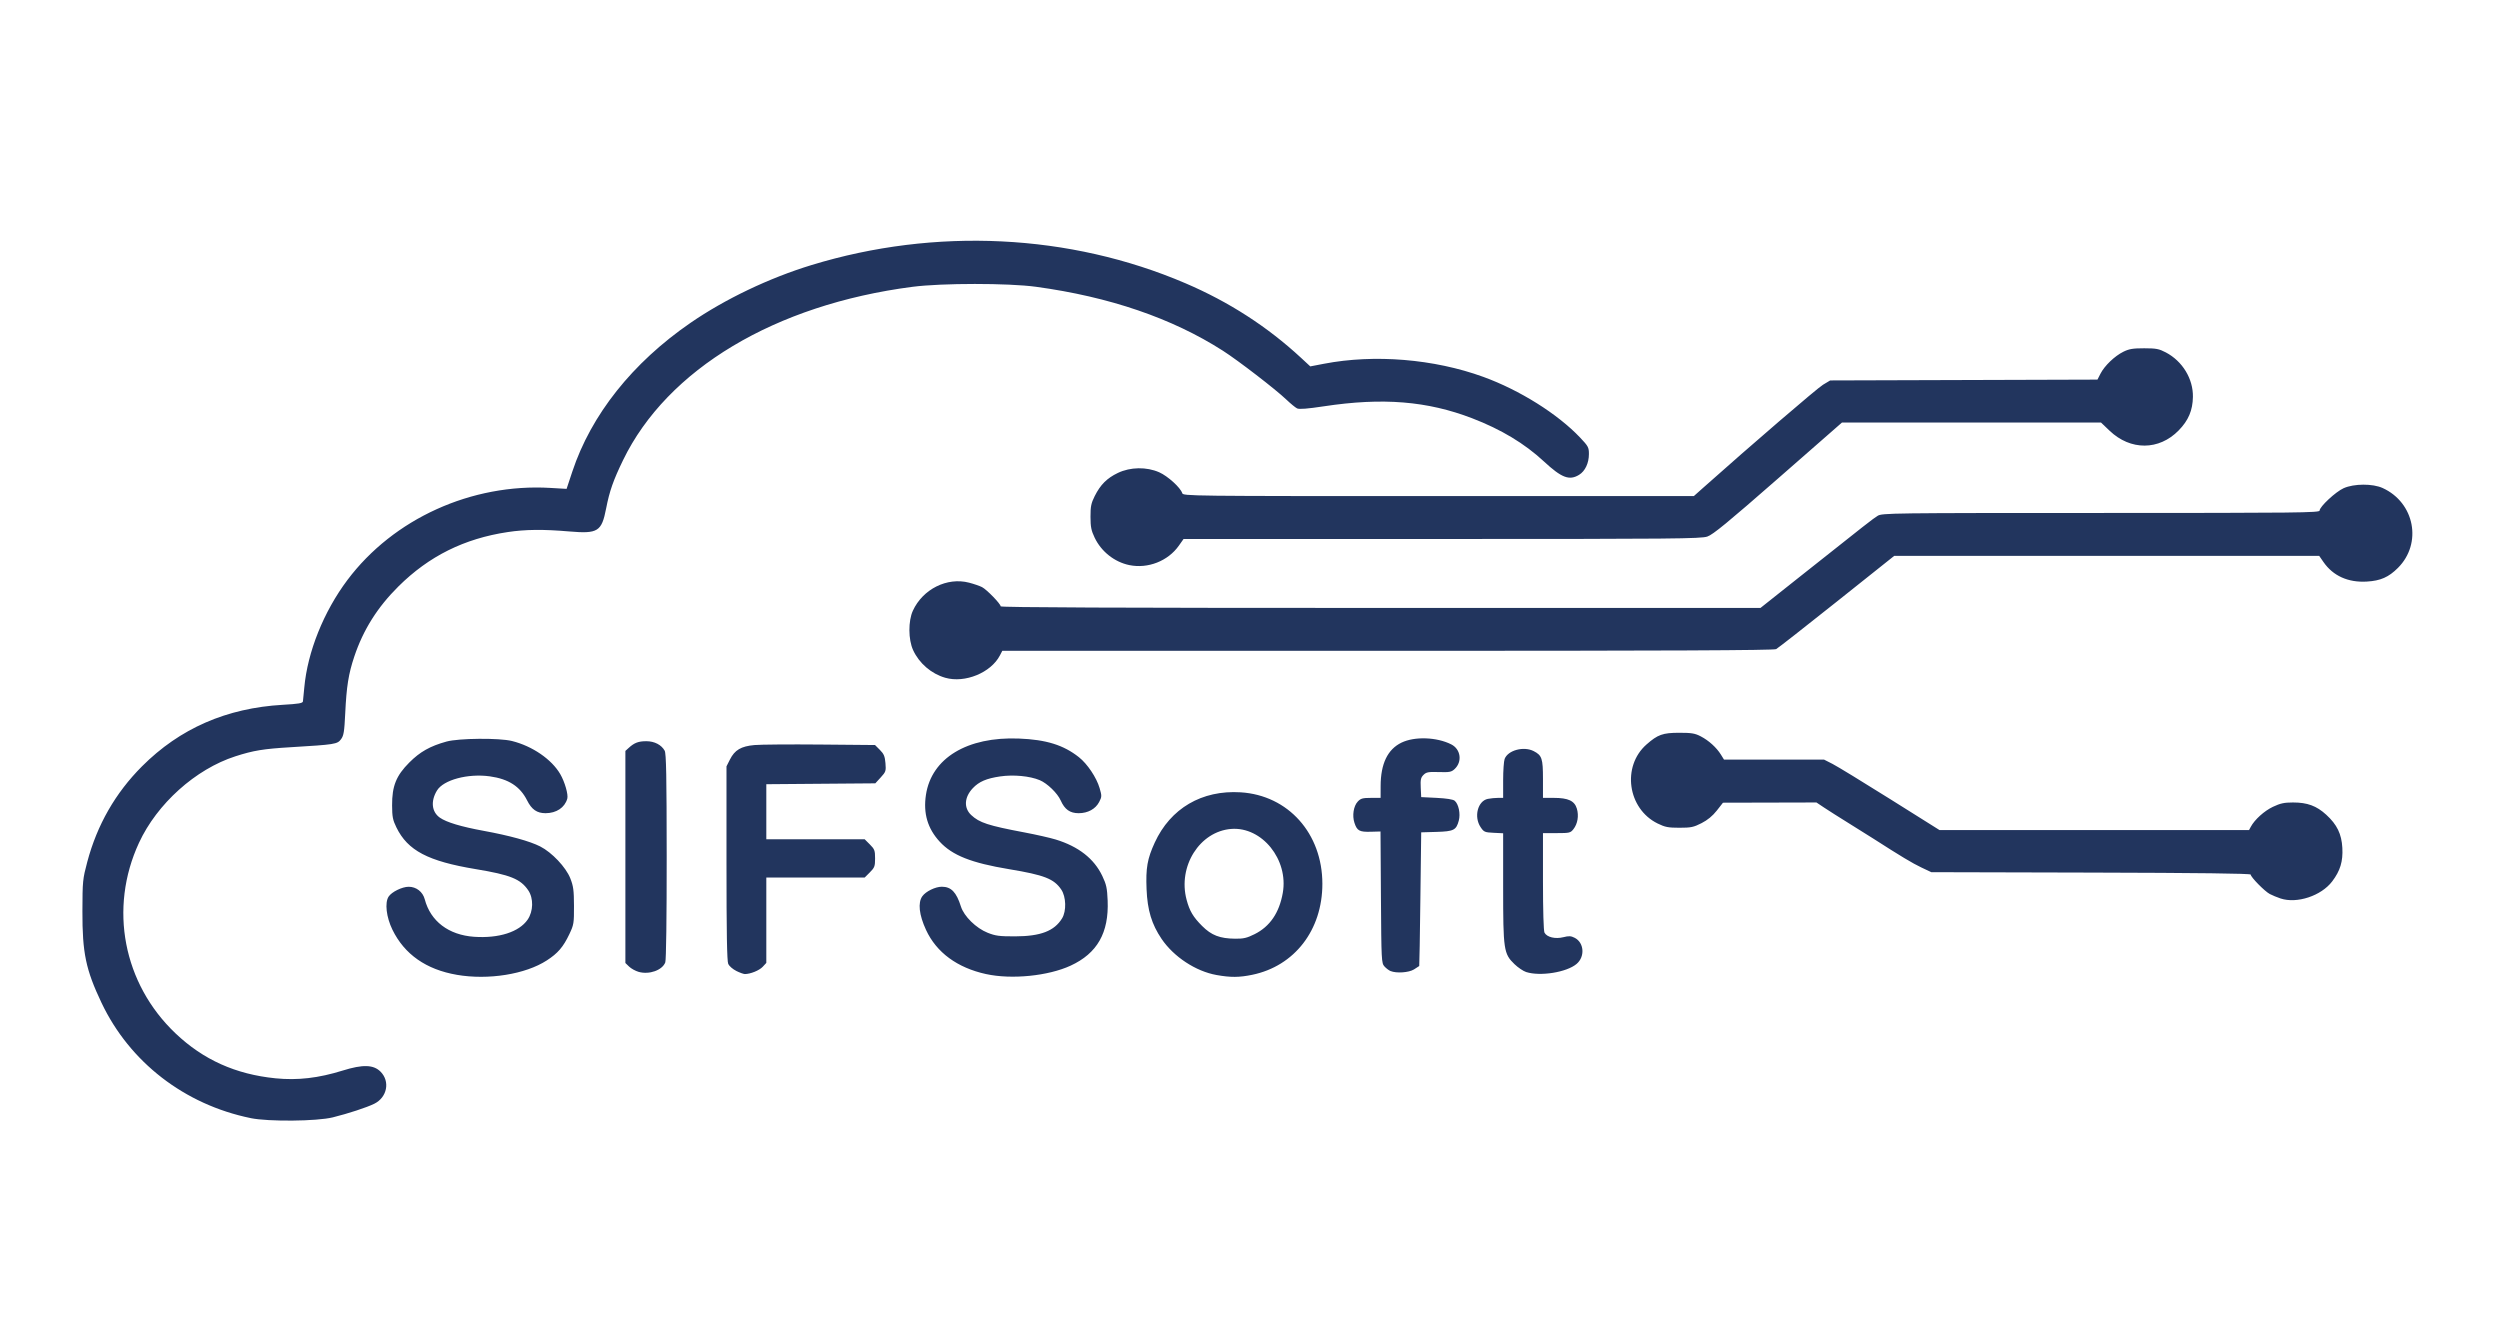
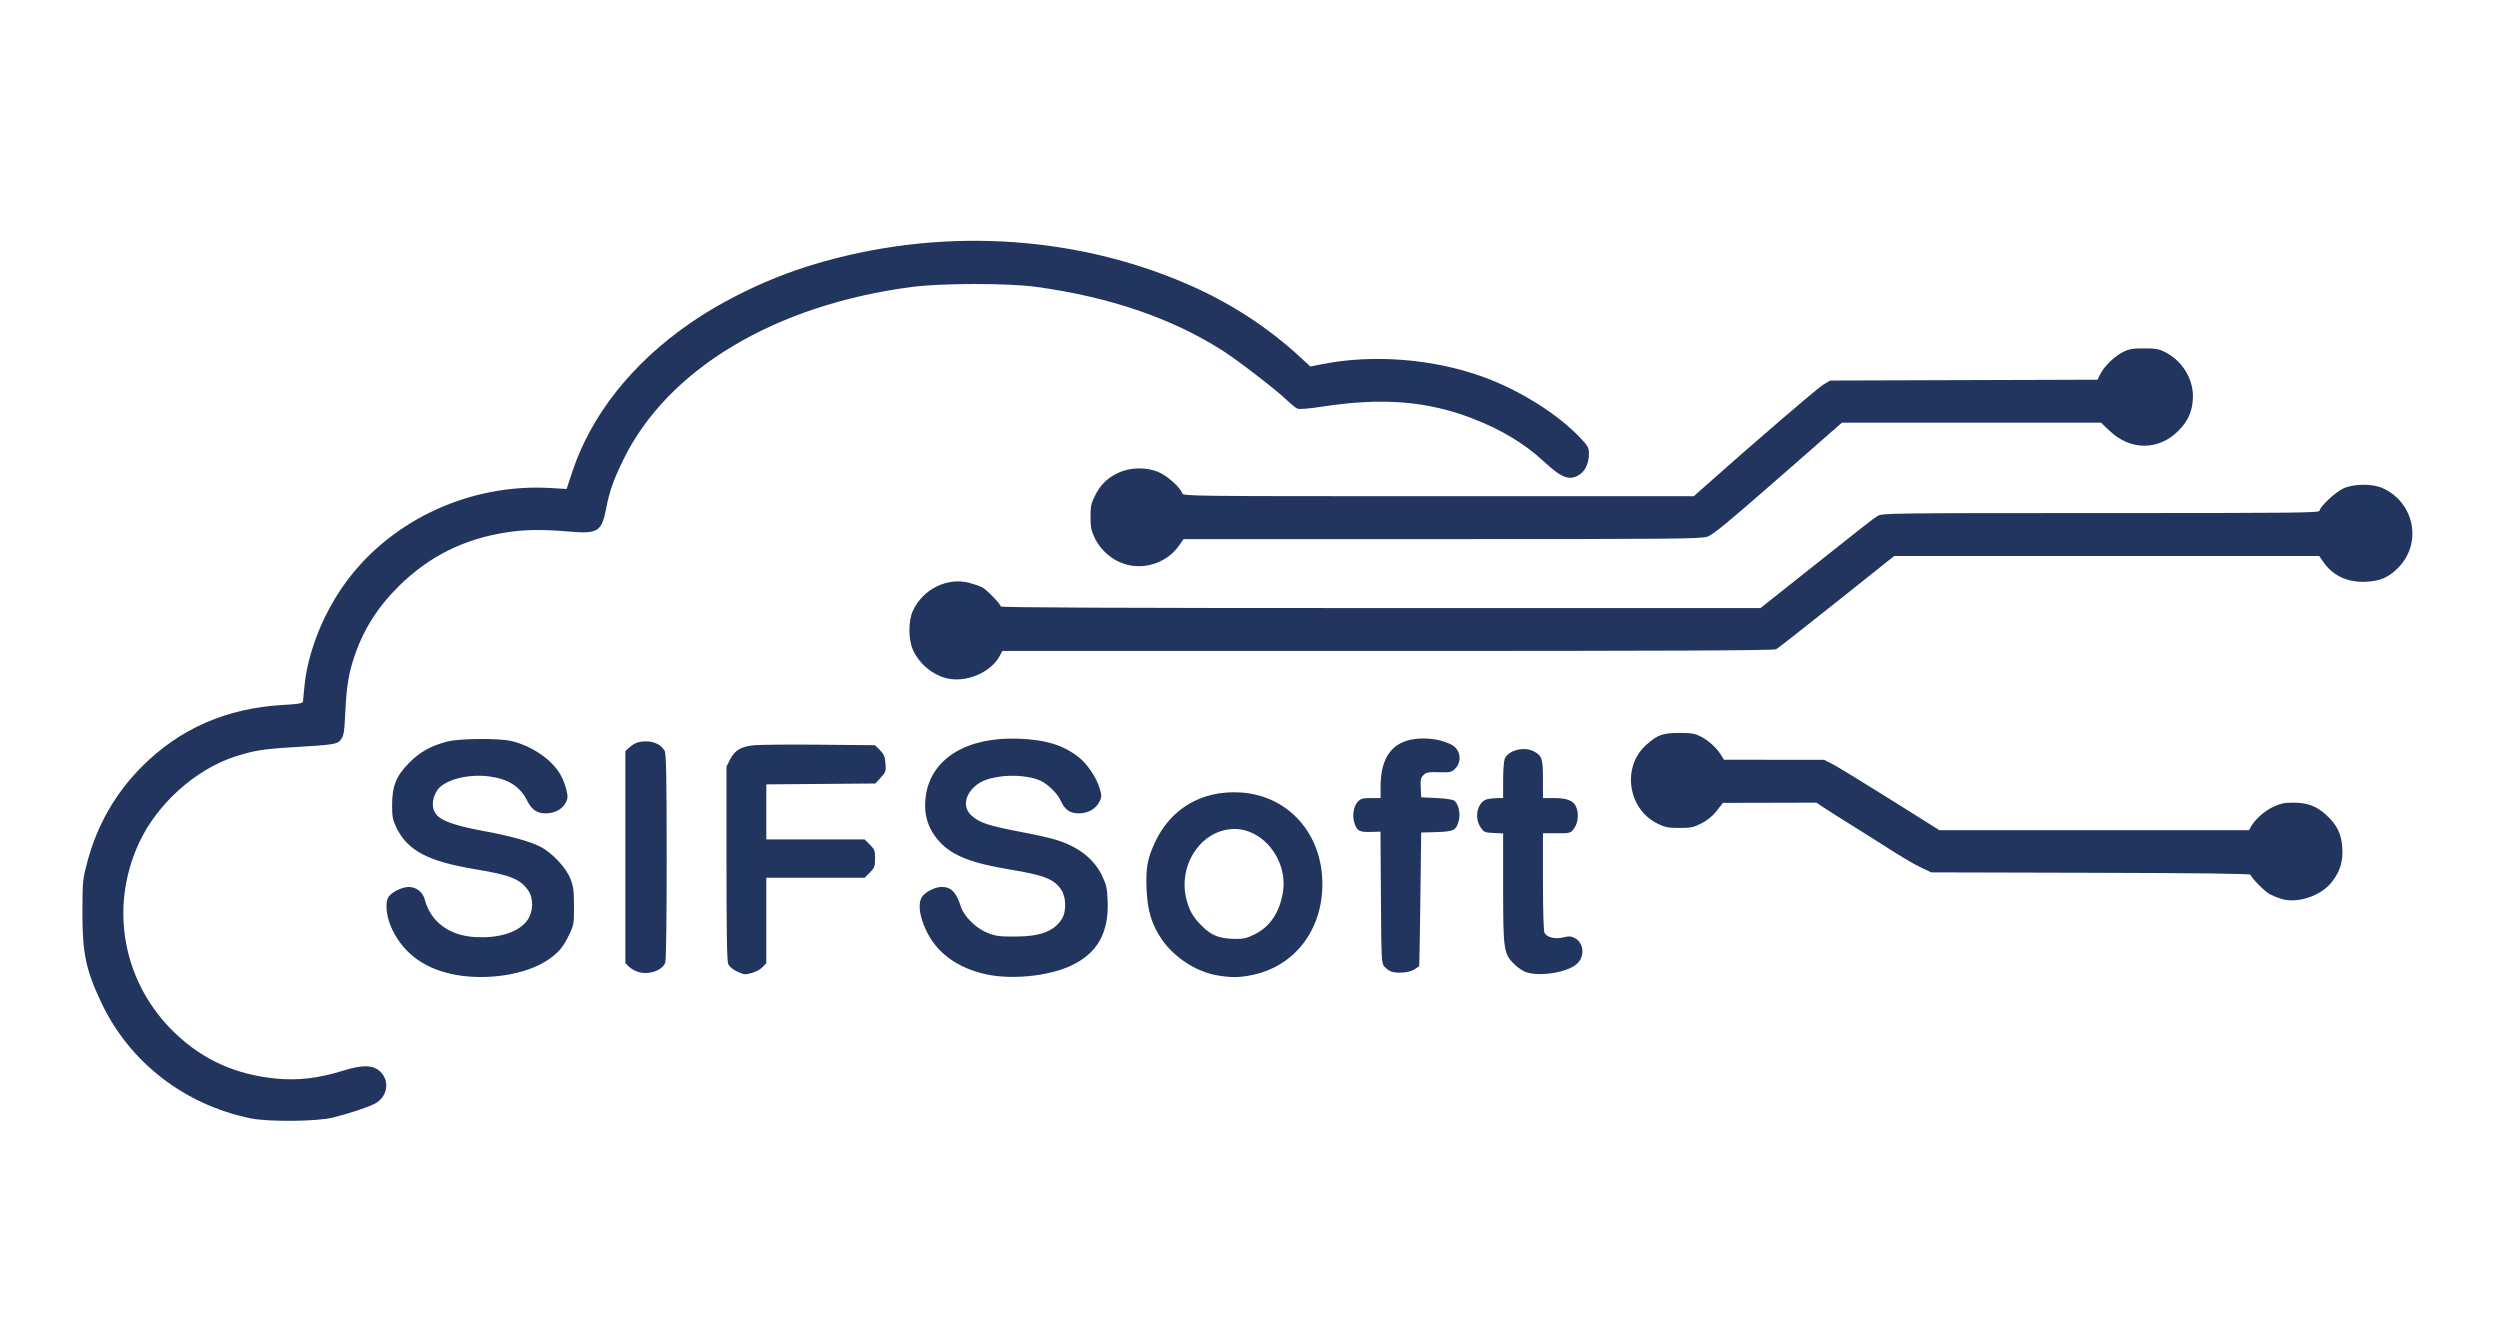
- <svg xmlns="http://www.w3.org/2000/svg" width="17in" height="9in" viewBox="0 0 431.8 228.6" version="1.1" id="svg5">
-   <defs id="defs2" />
-   <g id="layer1">
-     <path style="fill:#22355e;stroke-width:1" d="m 43.31,193.122 c -11.436,-2.341 -20.913,-9.667 -25.783,-19.932 -2.709,-5.71 -3.312,-8.604 -3.292,-15.801 0.014,-5.21 0.048,-5.546 0.841,-8.531 1.696,-6.379 4.856,-11.895 9.446,-16.492 6.54,-6.55 14.613,-10.078 24.333,-10.633 2.735,-0.156 3.426,-0.274 3.469,-0.592 0.03,-0.218 0.134,-1.29 0.233,-2.381 0.556,-6.158 3.343,-13.111 7.451,-18.584 7.945,-10.586 21.439,-16.708 35.058,-15.903 l 2.795,0.165 0.987,-2.975 c 3.259,-9.825 10.385,-18.795 20.411,-25.696 5.98,-4.116 13.58,-7.746 20.902,-9.985 21.392,-6.539 44.618,-5.41 64.59,3.142 7.534,3.226 14.149,7.496 19.987,12.901 l 1.574,1.458 2.375,-0.457 c 8.701,-1.674 18.99,-0.828 27.494,2.261 6.295,2.287 12.852,6.398 16.735,10.491 1.406,1.483 1.521,1.697 1.521,2.84 0,1.571 -0.656,2.96 -1.699,3.596 -1.686,1.028 -3.016,0.523 -6.066,-2.306 -3.349,-3.106 -7.385,-5.536 -12.393,-7.462 -7.756,-2.983 -15.469,-3.607 -25.615,-2.07 -2.861,0.433 -4.261,0.543 -4.63,0.363 -0.291,-0.142 -1.124,-0.825 -1.852,-1.519 -1.868,-1.782 -8.313,-6.745 -10.96,-8.44 -8.761,-5.612 -19.581,-9.313 -32.299,-11.048 -4.768,-0.651 -16.25,-0.648 -21.299,0.005 -23.746,3.071 -42.382,14.226 -50.006,29.935 -1.689,3.48 -2.339,5.333 -2.924,8.334 -0.782,4.017 -1.412,4.41 -6.383,3.985 -4.491,-0.384 -7.55,-0.353 -10.612,0.107 -7.522,1.13 -13.607,4.155 -18.879,9.386 -3.629,3.6 -6.082,7.499 -7.629,12.124 -0.995,2.975 -1.34,5.136 -1.563,9.777 -0.154,3.221 -0.259,3.867 -0.73,4.498 -0.637,0.855 -1.019,0.915 -8.696,1.377 -4.719,0.284 -6.429,0.565 -9.552,1.571 -6.871,2.213 -13.526,8.19 -16.651,14.953 -5.221,11.3 -2.724,24.311 6.312,32.895 4.805,4.564 10.389,7.074 17.277,7.767 3.807,0.383 7.429,-0.036 11.61,-1.342 3.456,-1.08 5.309,-1.026 6.524,0.189 1.695,1.695 1.149,4.458 -1.1,5.558 -1.311,0.641 -4.478,1.679 -7.144,2.341 -2.745,0.682 -11.106,0.76 -14.17,0.133 z m 35.601,-24.751 c -5.304,-0.912 -9.056,-3.539 -11.131,-7.793 -1.061,-2.175 -1.347,-4.664 -0.658,-5.717 0.531,-0.811 2.323,-1.692 3.455,-1.699 1.317,-0.008 2.445,0.868 2.786,2.164 0.999,3.789 4.122,6.165 8.51,6.475 4.269,0.301 7.786,-0.822 9.257,-2.957 0.996,-1.447 1.045,-3.69 0.11,-5.066 -1.335,-1.964 -3.079,-2.669 -9.055,-3.66 -8.267,-1.371 -11.757,-3.203 -13.714,-7.198 -0.63,-1.287 -0.738,-1.838 -0.748,-3.807 -0.016,-3.345 0.701,-5.134 2.97,-7.408 1.855,-1.86 3.589,-2.837 6.421,-3.621 2.125,-0.588 9.122,-0.647 11.321,-0.096 3.529,0.884 6.848,3.162 8.335,5.721 0.783,1.347 1.412,3.546 1.212,4.239 -0.446,1.548 -1.88,2.504 -3.757,2.507 -1.478,0.002 -2.393,-0.633 -3.181,-2.206 -1.211,-2.418 -3.211,-3.709 -6.44,-4.158 -3.784,-0.526 -8.004,0.604 -9.126,2.445 -1.118,1.833 -0.924,3.69 0.49,4.687 1.142,0.804 3.653,1.56 7.572,2.279 4.484,0.823 7.958,1.782 9.758,2.694 2.021,1.024 4.447,3.591 5.203,5.505 0.534,1.351 0.629,2.061 0.638,4.763 0.01,3.012 -0.031,3.263 -0.807,4.895 -1.051,2.211 -1.982,3.294 -3.891,4.528 -3.711,2.399 -10.096,3.42 -15.532,2.485 z m 91.419,-0.124 c -4.988,-1.089 -8.584,-3.731 -10.385,-7.628 -1.206,-2.609 -1.435,-4.703 -0.638,-5.822 0.594,-0.834 2.248,-1.641 3.364,-1.641 1.615,0 2.515,0.933 3.3,3.421 0.532,1.687 2.623,3.738 4.62,4.53 1.368,0.543 2.025,0.628 4.762,0.62 4.39,-0.013 6.757,-0.923 8.091,-3.111 0.771,-1.264 0.699,-3.732 -0.145,-4.974 -1.263,-1.859 -2.925,-2.508 -8.996,-3.515 -6.529,-1.082 -9.813,-2.383 -11.995,-4.75 -2.095,-2.273 -2.866,-4.896 -2.379,-8.096 0.966,-6.343 7.119,-10.069 16.05,-9.719 4.718,0.185 7.707,1.113 10.368,3.219 1.469,1.162 3.049,3.522 3.579,5.346 0.393,1.353 0.389,1.492 -0.08,2.395 -0.627,1.208 -1.955,1.934 -3.54,1.934 -1.503,0 -2.41,-0.643 -3.1,-2.197 -0.558,-1.257 -2.324,-2.967 -3.627,-3.511 -1.712,-0.715 -4.527,-0.981 -6.828,-0.645 -2.368,0.346 -3.656,0.9 -4.724,2.029 -1.481,1.566 -1.591,3.415 -0.278,4.644 1.413,1.322 2.923,1.816 9.166,2.995 2.023,0.382 4.464,0.936 5.424,1.229 3.948,1.208 6.632,3.308 8.055,6.303 0.695,1.463 0.833,2.098 0.92,4.247 0.227,5.559 -1.797,9.114 -6.396,11.236 -3.874,1.788 -10.189,2.42 -14.587,1.459 z m 39.788,0.157 c -3.58,-0.639 -7.384,-3.138 -9.48,-6.226 -1.718,-2.531 -2.454,-4.962 -2.603,-8.595 -0.15,-3.657 0.13,-5.253 1.408,-8.04 2.721,-5.929 8.148,-9.109 14.838,-8.694 8.221,0.51 14.119,7.112 14.119,15.804 0,7.981 -4.802,14.206 -12.122,15.715 -2.243,0.463 -3.726,0.471 -6.161,0.036 z m 6.583,-7.058 c 2.641,-1.32 4.256,-3.686 4.862,-7.126 1.013,-5.753 -3.588,-11.459 -8.909,-11.047 -5.443,0.421 -9.245,6.457 -7.706,12.232 0.518,1.944 1.131,2.979 2.681,4.529 1.616,1.616 3.059,2.171 5.716,2.199 1.437,0.015 2.028,-0.123 3.357,-0.788 z m -106.398,6.515 c -0.549,-0.157 -1.288,-0.566 -1.642,-0.908 l -0.644,-0.623 v -18.315 -18.315 l 0.595,-0.542 c 0.956,-0.87 1.667,-1.138 3.025,-1.136 1.402,0.002 2.603,0.623 3.165,1.636 0.266,0.48 0.341,4.414 0.349,18.255 0.006,10.597 -0.092,17.909 -0.243,18.309 -0.516,1.357 -2.776,2.162 -4.604,1.639 z m 16.868,-0.162 c -0.597,-0.296 -1.222,-0.837 -1.389,-1.203 -0.218,-0.478 -0.303,-5.387 -0.303,-17.398 v -16.733 l 0.595,-1.178 c 0.836,-1.654 1.916,-2.292 4.24,-2.502 1.051,-0.095 6.166,-0.135 11.366,-0.088 l 9.454,0.085 0.841,0.842 c 0.689,0.69 0.863,1.103 0.961,2.286 0.113,1.358 0.064,1.505 -0.816,2.466 l -0.936,1.021 -9.413,0.076 -9.413,0.076 v 4.753 4.753 h 8.493 8.493 l 0.9,0.9 c 0.813,0.813 0.9,1.045 0.9,2.408 0,1.362 -0.087,1.595 -0.9,2.408 l -0.9,0.9 h -8.493 -8.493 v 7.37 7.37 l -0.629,0.679 c -0.577,0.623 -2.111,1.246 -3.075,1.249 -0.218,8e-4 -0.886,-0.241 -1.483,-0.536 z m 136.436,0.194 c -0.501,-0.16 -1.411,-0.773 -2.023,-1.362 -1.865,-1.795 -1.961,-2.448 -1.961,-13.278 v -9.332 l -1.644,-0.079 c -1.538,-0.074 -1.683,-0.137 -2.249,-0.978 -1.201,-1.786 -0.496,-4.533 1.253,-4.883 0.47,-0.094 1.256,-0.171 1.747,-0.171 h 0.893 v -3.025 c 0,-1.664 0.116,-3.331 0.258,-3.704 0.572,-1.506 3.305,-2.234 5.031,-1.342 1.415,0.732 1.59,1.264 1.59,4.823 v 3.248 h 1.878 c 2.481,0 3.572,0.509 3.975,1.856 0.367,1.226 0.136,2.622 -0.588,3.541 -0.511,0.65 -0.674,0.688 -2.903,0.688 h -2.362 v 8.352 c 0,5.019 0.105,8.548 0.263,8.842 0.422,0.788 1.858,1.135 3.249,0.785 0.977,-0.246 1.327,-0.227 1.976,0.109 1.629,0.842 1.796,3.262 0.313,4.511 -1.716,1.444 -6.259,2.175 -8.694,1.398 z m -23.431,-0.17 c -0.291,-0.119 -0.767,-0.481 -1.058,-0.805 -0.509,-0.566 -0.532,-1.016 -0.603,-11.946 l -0.074,-11.358 -1.705,0.047 c -1.934,0.053 -2.344,-0.172 -2.794,-1.537 -0.415,-1.256 -0.16,-2.901 0.571,-3.678 0.508,-0.541 0.846,-0.635 2.271,-0.635 h 1.674 l 0.005,-2.051 c 0.01,-3.848 1.202,-6.328 3.599,-7.491 2.269,-1.101 6.101,-0.966 8.603,0.303 1.635,0.829 1.934,2.981 0.591,4.243 -0.565,0.531 -0.872,0.591 -2.737,0.535 -1.827,-0.054 -2.172,0.01 -2.654,0.491 -0.464,0.464 -0.541,0.818 -0.475,2.195 l 0.079,1.641 2.673,0.132 c 1.696,0.084 2.832,0.264 3.107,0.494 0.684,0.57 1.033,2.248 0.714,3.433 -0.444,1.648 -0.87,1.863 -3.857,1.95 l -2.636,0.076 -0.142,11.509 c -0.078,6.33 -0.167,11.541 -0.198,11.579 -0.031,0.038 -0.443,0.306 -0.916,0.594 -0.899,0.548 -3.016,0.693 -4.035,0.276 z m 153.723,-12.539 c -0.582,-0.193 -1.419,-0.539 -1.86,-0.77 -0.877,-0.457 -3.299,-2.923 -3.299,-3.359 0,-0.183 -8.972,-0.294 -27.583,-0.342 l -27.583,-0.071 -1.728,-0.817 c -1.522,-0.719 -3.542,-1.934 -8.326,-5.005 -0.728,-0.467 -2.633,-1.66 -4.233,-2.651 -1.601,-0.991 -3.504,-2.199 -4.23,-2.684 l -1.319,-0.882 -8.073,0.02 -8.073,0.02 -1.072,1.368 c -0.72,0.918 -1.584,1.629 -2.629,2.163 -1.372,0.701 -1.825,0.795 -3.823,0.795 -1.944,0 -2.479,-0.105 -3.769,-0.738 -5.184,-2.546 -6.211,-9.863 -1.915,-13.645 1.945,-1.712 2.811,-2.021 5.667,-2.021 2.118,0 2.701,0.097 3.704,0.618 1.384,0.719 2.721,1.931 3.479,3.152 l 0.533,0.86 8.644,0.003 8.644,0.003 1.455,0.74 c 0.8,0.407 5.285,3.144 9.965,6.082 l 8.51,5.342 h 26.736 26.736 l 0.296,-0.553 c 0.666,-1.245 2.33,-2.75 3.824,-3.457 1.279,-0.606 1.951,-0.752 3.459,-0.752 2.492,-2.6e-4 4.07,0.58 5.749,2.115 1.869,1.708 2.656,3.33 2.785,5.737 0.125,2.333 -0.363,3.94 -1.751,5.775 -1.893,2.502 -6.091,3.892 -8.919,2.954 z M 163.263,117.062 c -2.408,-0.689 -4.513,-2.502 -5.555,-4.784 -0.834,-1.824 -0.851,-5.019 -0.037,-6.793 1.715,-3.737 5.916,-5.834 9.708,-4.846 0.834,0.217 1.842,0.563 2.239,0.769 0.818,0.423 3.219,2.898 3.219,3.319 0,0.191 20.252,0.276 65.617,0.276 h 65.617 l 6.916,-5.49 c 11.51,-9.137 12.5,-9.911 13.324,-10.421 0.763,-0.472 2.234,-0.491 38.563,-0.492 34.095,-7.9e-4 37.769,-0.041 37.769,-0.415 0,-0.668 2.772,-3.247 4.153,-3.865 1.787,-0.799 5.018,-0.812 6.739,-0.026 5.526,2.523 6.873,9.559 2.639,13.792 -1.607,1.607 -3.003,2.222 -5.363,2.363 -3.239,0.194 -5.839,-0.977 -7.502,-3.376 l -0.738,-1.066 h -36.699 -36.699 l -9.924,7.907 c -5.458,4.349 -10.172,8.04 -10.476,8.202 -0.402,0.215 -18.611,0.295 -67.105,0.295 h -66.553 l -0.404,0.781 c -1.552,3.001 -6.05,4.843 -9.449,3.87 z m 31.8,-19.456 c -2.567,-0.531 -4.843,-2.33 -5.994,-4.737 -0.59,-1.234 -0.715,-1.86 -0.718,-3.61 -0.003,-1.787 0.11,-2.343 0.726,-3.572 0.99,-1.973 2.112,-3.095 4.001,-4.001 2.155,-1.034 4.96,-1.077 7.143,-0.112 1.477,0.653 3.67,2.642 3.976,3.605 0.158,0.498 1.022,0.507 44.263,0.506 l 44.101,-0.001 1.587,-1.415 c 8.249,-7.352 19.729,-17.222 20.724,-17.818 l 1.237,-0.741 23.082,-0.072 23.082,-0.072 0.522,-1.022 c 0.698,-1.368 2.452,-3.05 3.951,-3.789 0.998,-0.492 1.657,-0.601 3.602,-0.599 2.069,0.002 2.558,0.096 3.733,0.713 2.88,1.514 4.735,4.561 4.679,7.688 -0.041,2.335 -0.776,4.063 -2.459,5.785 -3.399,3.477 -8.318,3.5 -11.929,0.056 l -1.48,-1.412 h -22.377 -22.377 l -11.007,9.634 c -8.711,7.624 -11.264,9.722 -12.24,10.054 -1.108,0.377 -5.782,0.42 -45.85,0.42 h -44.617 l -0.817,1.159 c -1.869,2.652 -5.343,4.014 -8.546,3.351 z" id="path2205" />
+ <svg xmlns="http://www.w3.org/2000/svg" width="2032" height="1076" viewBox="0 0 2032 1076" fill="none">
+   <g id="logo">
+     <g id="layer1">
+       <path class="logoSvg" d="M203.813 909.009C149.996 897.992 105.401 863.509 82.483 815.19C69.734 788.311 66.897 774.691 66.99 740.818C67.058 716.294 67.214 714.712 70.949 700.664C78.932 670.64 93.8 644.677 115.403 623.035C146.18 592.204 184.169 575.6 229.912 572.988C242.78 572.253 246.033 571.698 246.236 570.202C246.375 569.175 246.868 564.131 247.331 558.994C249.946 530.009 263.065 497.281 282.395 471.519C319.784 421.69 383.286 392.878 447.375 396.665L460.527 397.442L465.172 383.438C480.509 337.194 514.04 294.972 561.224 262.489C589.367 243.115 625.128 226.029 659.586 215.492C760.253 184.712 869.555 190.029 963.537 230.279C998.991 245.463 1030.12 265.561 1057.6 291.002L1065 297.863L1076.18 295.712C1117.13 287.833 1165.55 291.816 1205.56 306.357C1235.18 317.121 1266.04 336.47 1284.31 355.737C1290.93 362.715 1291.47 363.726 1291.47 369.106C1291.47 376.501 1288.39 383.038 1283.48 386.03C1275.54 390.87 1269.29 388.491 1254.93 375.178C1239.17 360.558 1220.18 349.121 1196.61 340.053C1160.11 326.01 1123.82 323.076 1076.07 330.308C1062.61 332.347 1056.02 332.865 1054.28 332.019C1052.91 331.352 1048.99 328.133 1045.57 324.867C1036.77 316.48 1006.45 293.119 993.989 285.139C952.759 258.725 901.846 241.305 841.993 233.135C819.555 230.071 765.522 230.083 741.763 233.158C630.016 247.611 542.32 300.12 506.442 374.059C498.493 390.44 495.434 399.162 492.682 413.288C489 432.195 486.037 434.046 462.646 432.047C441.51 430.24 427.119 430.385 412.707 432.55C377.308 437.868 348.675 452.106 323.864 476.727C306.786 493.674 295.243 512.023 287.963 533.794C283.281 547.796 281.656 557.967 280.61 579.811C279.884 594.971 279.391 598.011 277.177 600.982C274.179 605.006 272.384 605.291 236.253 607.464C214.048 608.8 206 610.124 191.301 614.86C158.966 625.278 127.648 653.408 112.943 685.242C88.374 738.431 100.122 799.672 142.645 840.074C165.256 861.557 191.535 873.373 223.949 876.632C241.866 878.433 258.908 876.462 278.586 870.314C294.852 865.232 303.568 865.485 309.287 871.205C317.265 879.185 314.692 892.188 304.111 897.364C297.94 900.383 283.039 905.268 270.493 908.384C257.575 911.593 218.232 911.963 203.813 909.011V909.009ZM371.346 792.507C346.385 788.214 328.729 775.851 318.964 755.829C313.971 745.593 312.624 733.874 315.869 728.92C318.369 725.103 326.8 720.957 332.126 720.924C338.323 720.887 343.63 725.009 345.238 731.11C349.939 748.944 364.634 760.128 385.283 761.585C405.374 763.004 421.924 757.716 428.843 747.668C433.532 740.858 433.761 730.3 429.36 723.823C423.08 714.578 414.871 711.259 386.749 706.594C347.844 700.14 331.42 691.517 322.214 672.712C319.249 666.655 318.74 664.06 318.696 654.792C318.622 639.048 321.997 630.628 332.674 619.923C341.405 611.168 349.562 606.568 362.892 602.88C372.892 600.114 405.821 599.836 416.17 602.431C432.776 606.593 448.395 617.315 455.395 629.358C459.08 635.697 462.038 646.046 461.096 649.309C458.995 656.593 452.25 661.095 443.418 661.107C436.465 661.116 432.159 658.129 428.449 650.722C422.748 639.342 413.337 633.264 398.144 631.151C380.338 628.674 360.481 633.996 355.196 642.661C349.934 651.291 350.848 660.032 357.503 664.721C362.875 668.506 374.693 672.064 393.135 675.449C414.235 679.322 430.584 683.837 439.055 688.13C448.564 692.95 459.981 705.032 463.541 714.043C466.052 720.4 466.5 723.745 466.544 736.459C466.593 750.638 466.399 751.819 462.748 759.499C457.801 769.906 453.423 775.002 444.44 780.81C426.975 792.101 396.932 796.909 371.346 792.507V792.507ZM801.552 791.924C778.081 786.799 761.155 774.364 752.68 756.018C747.007 743.736 745.927 733.883 749.677 728.616C752.471 724.691 760.257 720.892 765.507 720.892C773.106 720.892 777.343 725.286 781.035 736.995C783.54 744.937 793.38 754.588 802.776 758.316C809.212 760.87 812.307 761.273 825.184 761.234C845.843 761.172 856.983 756.887 863.261 746.589C866.889 740.639 866.551 729.023 862.579 723.177C856.635 714.427 848.813 711.37 820.246 706.634C789.523 701.54 774.065 695.417 763.798 684.276C753.938 673.577 750.311 661.232 752.604 646.17C757.148 616.314 786.106 598.774 828.133 600.423C850.338 601.294 864.402 605.661 876.926 615.574C883.838 621.045 891.274 632.154 893.768 640.738C895.619 647.105 895.597 647.761 893.391 652.013C890.44 657.7 884.191 661.114 876.732 661.114C869.66 661.114 865.388 658.086 862.142 650.772C859.516 644.854 851.207 636.808 845.075 634.246C837.018 630.879 823.77 629.627 812.942 631.211C801.8 632.84 795.738 635.445 790.712 640.763C783.744 648.135 783.223 656.839 789.403 662.622C796.054 668.845 803.159 671.168 832.535 676.722C842.057 678.522 853.543 681.125 858.06 682.507C876.64 688.192 889.269 698.076 895.967 712.175C899.237 719.06 899.884 722.048 900.297 732.166C901.364 758.33 891.841 775.064 870.199 785.055C851.969 793.47 822.25 796.444 801.552 791.924H801.552ZM988.788 792.662C971.942 789.653 954.041 777.894 944.177 763.357C936.094 751.443 932.629 740.002 931.928 722.899C931.222 705.685 932.538 698.175 938.556 685.057C951.36 657.15 976.9 642.182 1008.38 644.134C1047.07 646.533 1074.83 677.609 1074.83 718.523C1074.83 756.088 1052.23 785.388 1017.78 792.491C1007.22 794.668 1000.25 794.709 988.788 792.662V792.662ZM1019.77 759.44C1032.2 753.228 1039.79 742.089 1042.64 725.899C1047.41 698.82 1025.76 671.963 1000.72 673.901C975.107 675.882 957.214 704.293 964.456 731.478C966.894 740.629 969.777 745.5 977.072 752.797C984.675 760.402 991.467 763.016 1003.97 763.148C1010.73 763.22 1013.51 762.567 1019.77 759.44V759.44ZM519.067 790.107C516.485 789.369 513.008 787.445 511.34 785.832L508.307 782.899V696.694V610.488L511.108 607.936C515.605 603.839 518.955 602.582 525.345 602.59C531.943 602.6 537.594 605.521 540.24 610.291C541.492 612.548 541.846 631.065 541.88 696.215C541.909 746.095 541.449 780.512 540.735 782.392C538.307 788.779 527.669 792.567 519.067 790.107ZM598.447 789.346C595.636 787.955 592.695 785.407 591.91 783.685C590.886 781.437 590.483 758.327 590.483 701.794V623.036L593.285 617.489C597.218 609.702 602.302 606.7 613.237 605.71C618.185 605.262 642.254 605.075 666.723 605.295L711.213 605.695L715.173 609.657C718.417 612.903 719.234 614.847 719.696 620.417C720.226 626.81 719.997 627.5 715.855 632.022L711.452 636.83L667.154 637.186L622.856 637.543V659.914V682.286H662.824H702.791L707.025 686.52C710.849 690.345 711.258 691.44 711.258 697.853C711.258 704.265 710.849 705.361 707.025 709.186L702.791 713.42H662.824H622.856V748.109V782.797L619.896 785.992C617.178 788.925 609.963 791.856 605.425 791.87C604.397 791.874 601.257 790.738 598.447 789.346V789.346ZM1240.5 790.258C1238.14 789.506 1233.86 786.621 1230.98 783.847C1222.2 775.396 1221.75 772.323 1221.75 721.348V677.423L1214.01 677.052C1206.77 676.705 1206.09 676.409 1203.43 672.45C1197.77 664.043 1201.09 651.111 1209.32 649.465C1211.53 649.022 1215.23 648.661 1217.55 648.661H1221.75V634.42C1221.75 626.588 1222.29 618.742 1222.96 616.985C1225.66 609.898 1238.51 606.468 1246.64 610.67C1253.29 614.113 1254.12 616.62 1254.12 633.371V648.661H1262.96C1274.63 648.661 1279.77 651.058 1281.67 657.396C1283.39 663.166 1282.3 669.736 1278.9 674.064C1276.5 677.122 1275.73 677.304 1265.24 677.304H1254.12V716.615C1254.12 740.238 1254.61 756.848 1255.36 758.235C1257.34 761.945 1264.1 763.579 1270.64 761.931C1275.24 760.774 1276.89 760.865 1279.94 762.443C1287.61 766.408 1288.4 777.799 1281.41 783.676C1273.34 790.474 1251.96 793.913 1240.5 790.257V790.258ZM1130.23 789.456C1128.86 788.895 1126.62 787.191 1125.25 785.669C1122.86 783.006 1122.75 780.888 1122.41 729.439L1122.06 675.977L1114.04 676.198C1104.94 676.448 1103.01 675.386 1100.89 668.965C1098.94 663.05 1100.14 655.311 1103.58 651.652C1105.97 649.105 1107.56 648.661 1114.26 648.661H1122.14L1122.16 639.009C1122.21 620.899 1127.82 609.222 1139.1 603.747C1149.78 598.566 1167.81 599.202 1179.59 605.175C1187.28 609.077 1188.69 619.207 1182.37 625.147C1179.71 627.645 1178.26 627.928 1169.49 627.668C1160.89 627.413 1159.27 627.715 1157 629.981C1154.82 632.166 1154.46 633.833 1154.77 640.312L1155.14 648.038L1167.71 648.661C1175.7 649.056 1181.04 649.905 1182.33 650.985C1185.55 653.666 1187.19 661.567 1185.69 667.144C1183.61 674.899 1181.6 675.914 1167.54 676.322L1155.14 676.682L1154.47 730.855C1154.1 760.651 1153.68 785.177 1153.53 785.358C1153.39 785.54 1151.45 786.799 1149.22 788.156C1144.99 790.736 1135.03 791.418 1130.23 789.456H1130.23ZM1853.64 730.436C1850.9 729.527 1846.96 727.897 1844.88 726.814C1840.75 724.663 1829.36 713.055 1829.36 711.005C1829.36 710.144 1787.14 709.62 1699.55 709.395L1569.75 709.061L1561.62 705.215C1554.46 701.829 1544.95 696.113 1522.44 681.657C1519.02 679.458 1510.05 673.843 1502.52 669.179C1494.98 664.515 1486.03 658.831 1482.61 656.548L1476.4 652.397L1438.41 652.49L1400.42 652.582L1395.37 659.021C1391.99 663.343 1387.92 666.69 1383 669.203C1376.55 672.501 1374.41 672.946 1365.02 672.946C1355.86 672.946 1353.35 672.452 1347.28 669.471C1322.88 657.488 1318.05 623.045 1338.26 605.245C1347.42 597.185 1351.49 595.733 1364.93 595.733C1374.9 595.733 1377.64 596.19 1382.37 598.644C1388.88 602.026 1395.17 607.731 1398.74 613.479L1401.25 617.527L1441.92 617.541L1482.6 617.555L1489.44 621.04C1493.21 622.957 1514.31 635.839 1536.34 649.668L1576.39 674.81H1702.21H1828.02L1829.41 672.209C1832.55 666.349 1840.38 659.267 1847.41 655.936C1853.43 653.084 1856.59 652.395 1863.69 652.395C1875.41 652.393 1882.84 655.125 1890.74 662.348C1899.54 670.387 1903.24 678.021 1903.85 689.349C1904.43 700.329 1902.14 707.893 1895.61 716.53C1886.7 728.307 1866.94 734.851 1853.64 730.433V730.436ZM768.297 551C756.966 547.755 747.06 539.223 742.154 528.482C738.232 519.895 738.15 504.856 741.982 496.507C750.053 478.916 769.821 469.046 787.668 473.696C791.594 474.719 796.336 476.347 798.206 477.314C802.057 479.306 813.356 490.957 813.356 492.936C813.356 493.834 908.659 494.235 1122.14 494.235H1430.93L1463.48 468.393C1517.64 425.384 1522.3 421.742 1526.17 419.342C1529.77 417.119 1536.69 417.031 1707.65 417.027C1868.1 417.023 1885.39 416.832 1885.39 415.073C1885.39 411.93 1898.43 399.787 1904.93 396.878C1913.34 393.116 1928.54 393.058 1936.65 396.757C1962.65 408.634 1968.99 441.749 1949.06 461.677C1941.5 469.239 1934.93 472.135 1923.83 472.798C1908.58 473.709 1896.35 468.201 1888.52 456.908L1885.05 451.892H1712.35H1539.65L1492.95 489.108C1467.26 509.577 1445.08 526.95 1443.65 527.715C1441.75 528.728 1356.06 529.105 1127.86 529.105H814.665L812.763 532.783C805.46 546.91 784.294 555.581 768.297 551V551ZM917.944 459.421C905.863 456.921 895.154 448.456 889.737 437.126C886.961 431.318 886.374 428.369 886.36 420.135C886.346 411.722 886.877 409.107 889.779 403.323C894.438 394.035 899.715 388.757 908.606 384.492C918.747 379.627 931.946 379.421 942.222 383.966C949.171 387.04 959.494 396.402 960.933 400.934C961.676 403.276 965.741 403.323 1169.23 403.317L1376.76 403.313L1384.23 396.653C1423.05 362.048 1477.08 315.591 1481.76 312.786L1487.58 309.299L1596.2 308.961L1704.82 308.623L1707.28 303.81C1710.56 297.372 1718.82 289.453 1725.87 285.978C1730.56 283.664 1733.67 283.148 1742.82 283.157C1752.56 283.167 1754.86 283.607 1760.39 286.513C1773.94 293.64 1782.67 307.984 1782.41 322.702C1782.21 333.693 1778.76 341.826 1770.84 349.93C1754.84 366.295 1731.69 366.403 1714.7 350.192L1707.73 343.546H1602.43H1497.12L1445.33 388.892C1404.33 424.78 1392.32 434.651 1387.73 436.216C1382.51 437.993 1360.52 438.195 1171.96 438.195H962.002L958.159 443.648C949.363 456.129 933.014 462.542 917.944 459.423V459.421Z" fill="#22355E" />
+     </g>
  </g>
</svg>
